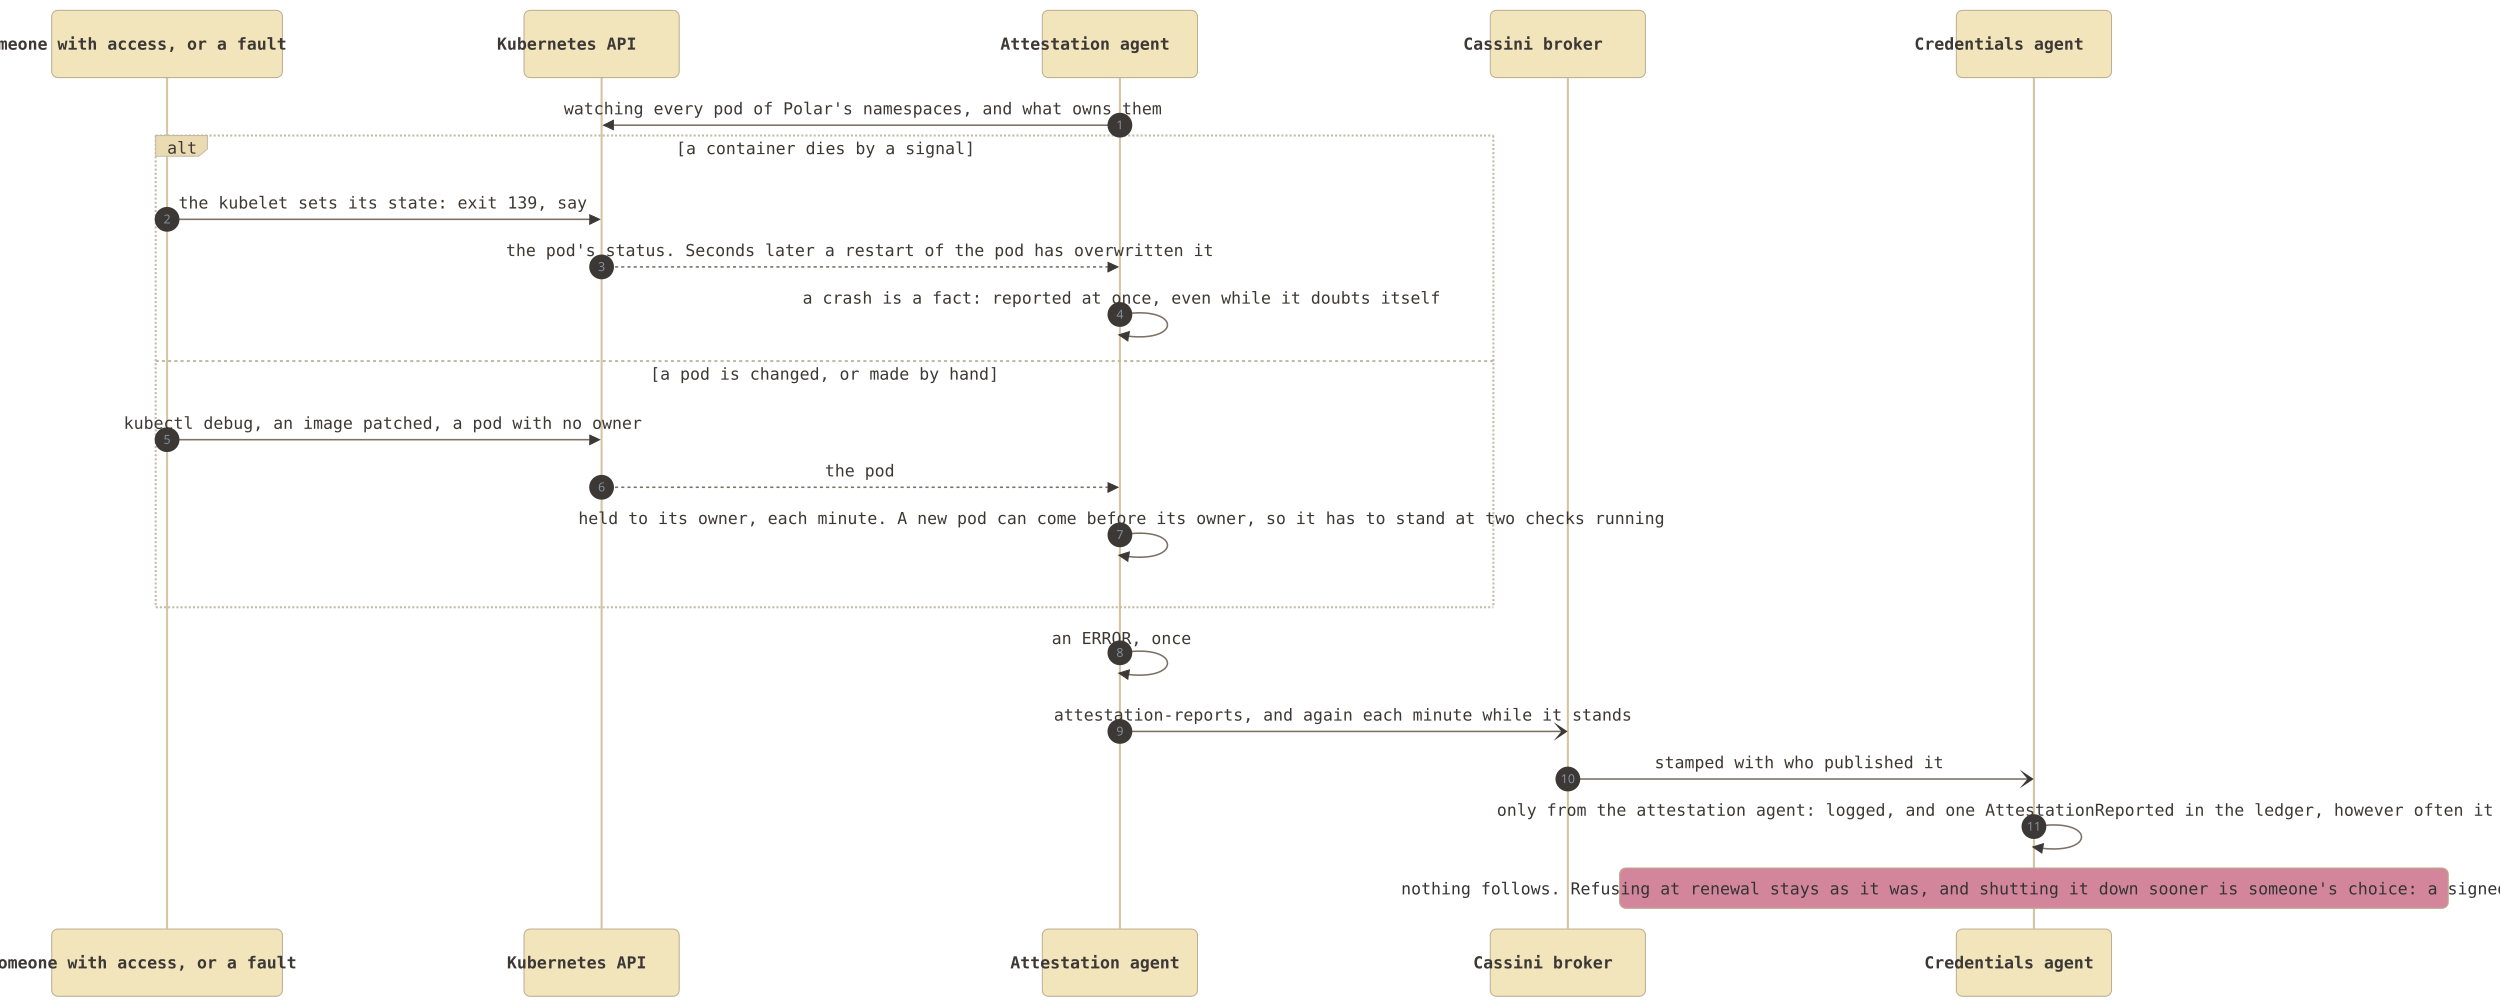
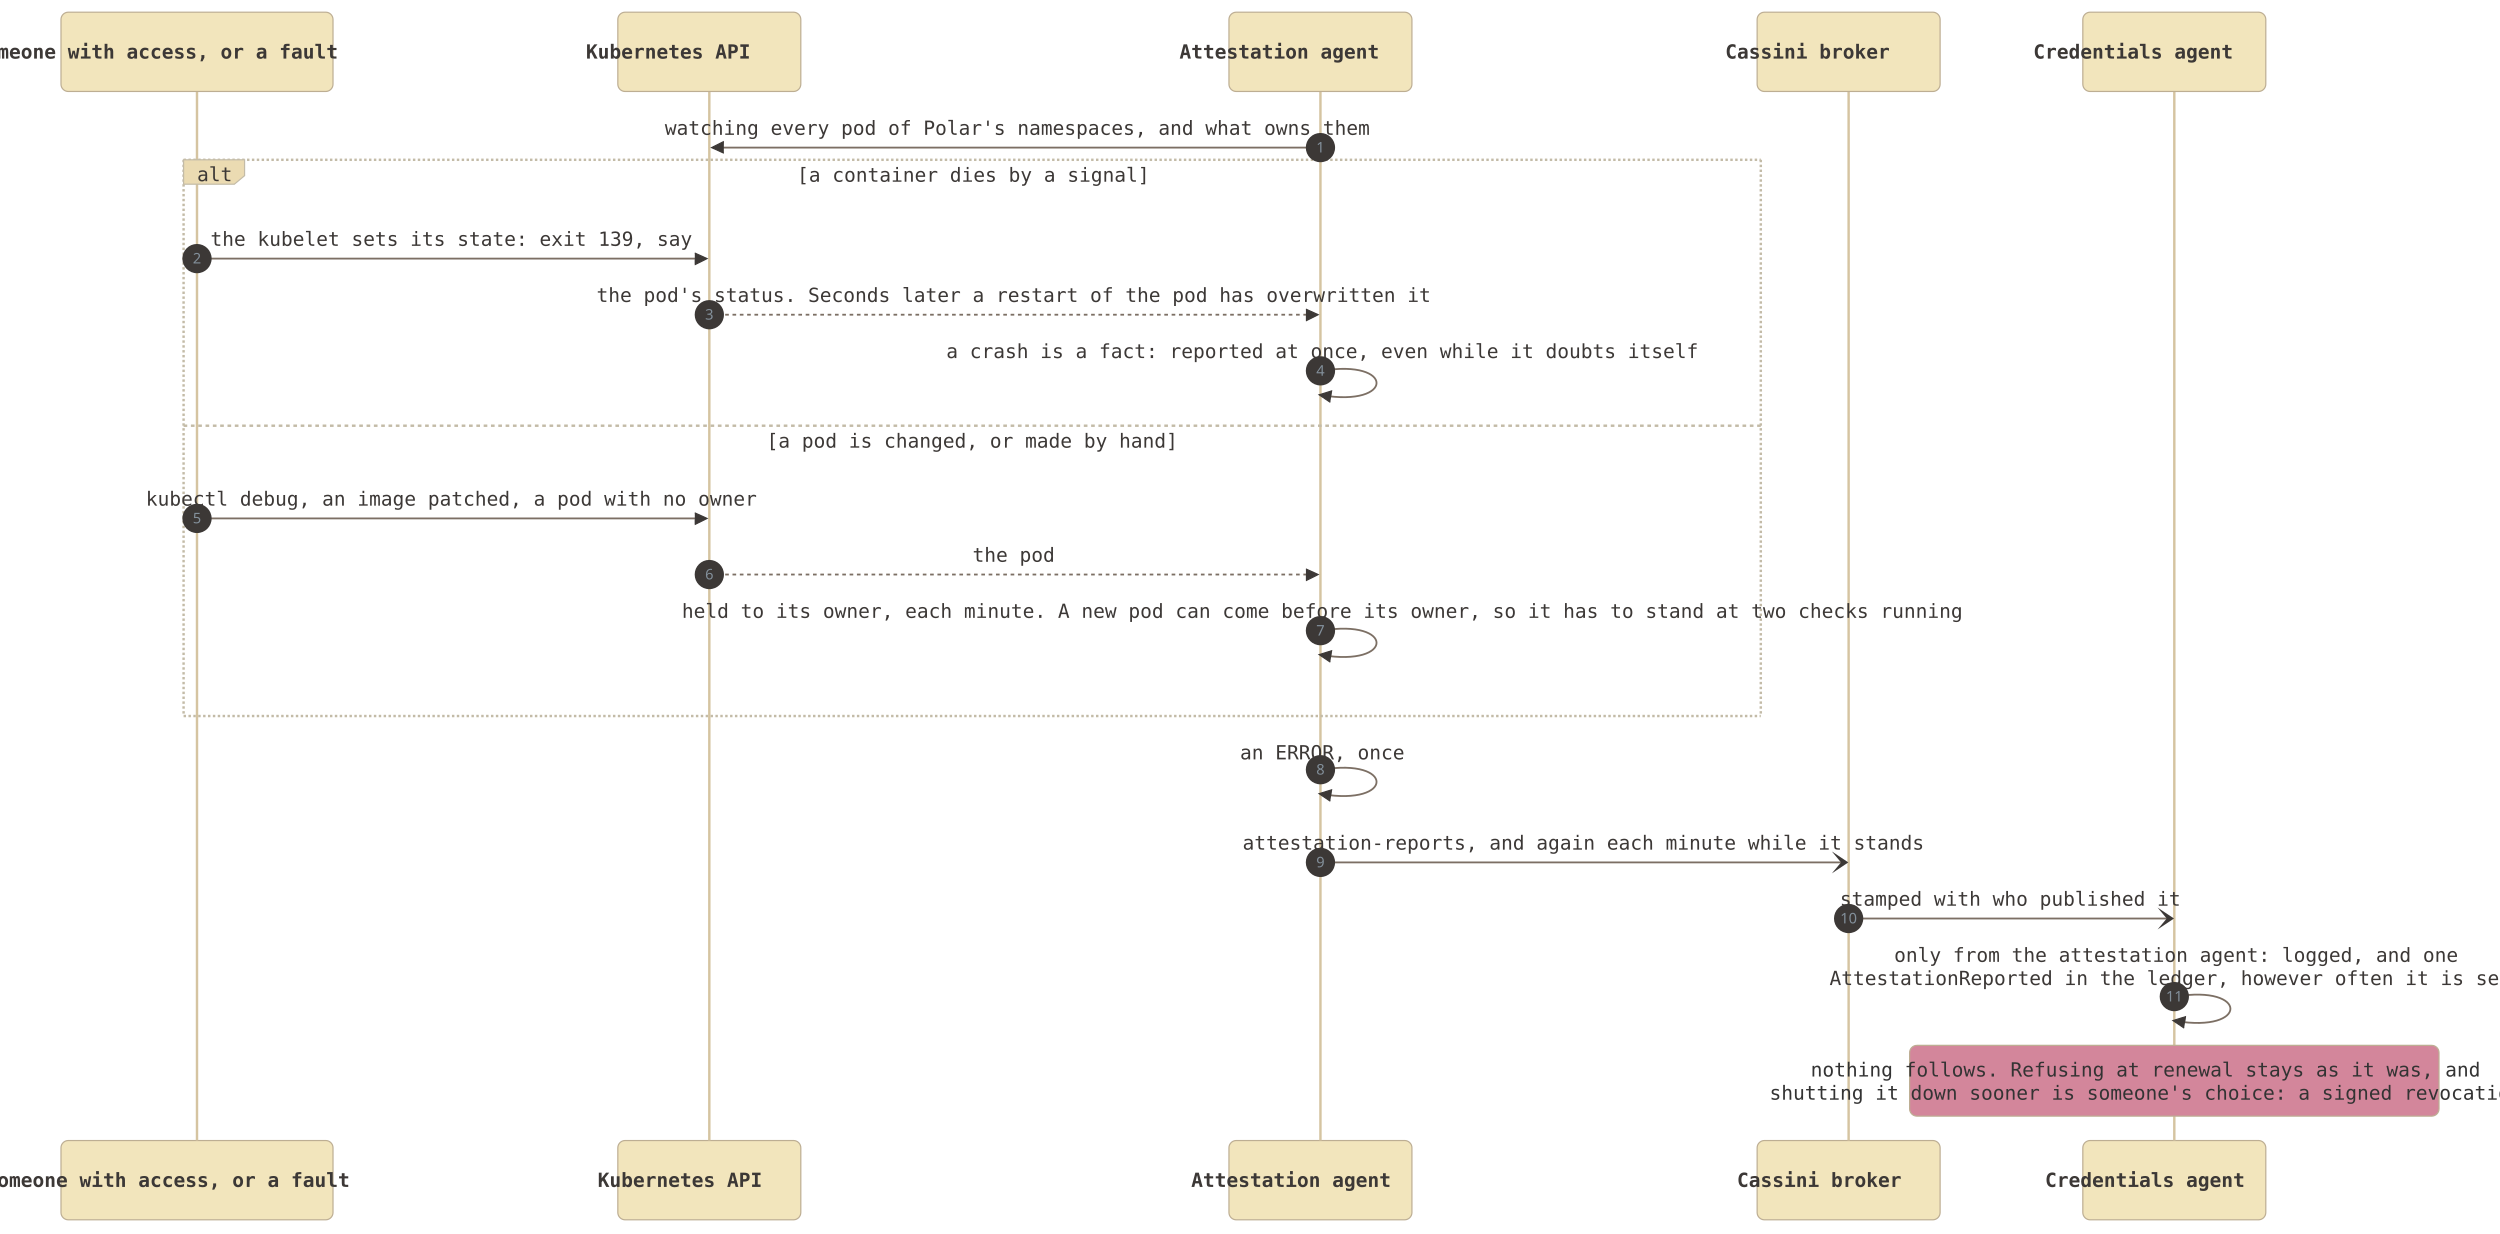
- <svg xmlns="http://www.w3.org/2000/svg" xml:space="preserve" id="my-svg" width="100%" style="max-width: 2416.5px; background-color: white;" viewBox="-50 -10 2416.5 974" role="graphics-document document" aria-roledescription="sequence">
-   <g>
-     <rect x="1841" y="888" fill="#eaeaea" stroke="#666" width="150" height="65" name="CA" rx="3" ry="3" class="actor actor-bottom" />
-     <text x="1916" y="920.5" dominant-baseline="central" alignment-baseline="central" class="actor actor-box" style="text-anchor: middle; font-size: 16px; font-weight: 400;">
-       <tspan x="1916" dy="0">Credentials agent</tspan>
-     </text>
-   </g>
-   <g>
-     <rect x="1390.5" y="888" fill="#eaeaea" stroke="#666" width="150" height="65" name="Bk" rx="3" ry="3" class="actor actor-bottom" />
-     <text x="1465.5" y="920.5" dominant-baseline="central" alignment-baseline="central" class="actor actor-box" style="text-anchor: middle; font-size: 16px; font-weight: 400;">
+ <svg xmlns="http://www.w3.org/2000/svg" xml:space="preserve" id="my-svg" width="100%" style="max-width: 2049.5px; background-color: white;" viewBox="-50 -10 2049.5 1011" role="graphics-document document" aria-roledescription="sequence">
+   <g>
+     <rect x="1657.5" y="925" fill="#eaeaea" stroke="#666" width="150" height="65" name="CA" rx="3" ry="3" class="actor actor-bottom" />
+     <text x="1732.5" y="957.5" dominant-baseline="central" alignment-baseline="central" class="actor actor-box" style="text-anchor: middle; font-size: 16px; font-weight: 400;">
+       <tspan x="1732.5" dy="0">Credentials agent</tspan>
+     </text>
+   </g>
+   <g>
+     <rect x="1390.5" y="925" fill="#eaeaea" stroke="#666" width="150" height="65" name="Bk" rx="3" ry="3" class="actor actor-bottom" />
+     <text x="1465.5" y="957.5" dominant-baseline="central" alignment-baseline="central" class="actor actor-box" style="text-anchor: middle; font-size: 16px; font-weight: 400;">
      <tspan x="1465.5" dy="0">Cassini broker</tspan>
    </text>
  </g>
  <g>
-     <rect x="957.5" y="888" fill="#eaeaea" stroke="#666" width="150" height="65" name="Att" rx="3" ry="3" class="actor actor-bottom" />
-     <text x="1032.5" y="920.5" dominant-baseline="central" alignment-baseline="central" class="actor actor-box" style="text-anchor: middle; font-size: 16px; font-weight: 400;">
+     <rect x="957.5" y="925" fill="#eaeaea" stroke="#666" width="150" height="65" name="Att" rx="3" ry="3" class="actor actor-bottom" />
+     <text x="1032.5" y="957.5" dominant-baseline="central" alignment-baseline="central" class="actor actor-box" style="text-anchor: middle; font-size: 16px; font-weight: 400;">
      <tspan x="1032.5" dy="0">Attestation agent</tspan>
    </text>
  </g>
  <g>
-     <rect x="456.5" y="888" fill="#eaeaea" stroke="#666" width="150" height="65" name="API" rx="3" ry="3" class="actor actor-bottom" />
-     <text x="531.5" y="920.5" dominant-baseline="central" alignment-baseline="central" class="actor actor-box" style="text-anchor: middle; font-size: 16px; font-weight: 400;">
+     <rect x="456.5" y="925" fill="#eaeaea" stroke="#666" width="150" height="65" name="API" rx="3" ry="3" class="actor actor-bottom" />
+     <text x="531.5" y="957.5" dominant-baseline="central" alignment-baseline="central" class="actor actor-box" style="text-anchor: middle; font-size: 16px; font-weight: 400;">
      <tspan x="531.5" dy="0">Kubernetes API</tspan>
    </text>
  </g>
  <g>
-     <rect x="0" y="888" fill="#eaeaea" stroke="#666" width="223" height="65" name="Op" rx="3" ry="3" class="actor actor-bottom" />
-     <text x="111.5" y="920.5" dominant-baseline="central" alignment-baseline="central" class="actor actor-box" style="text-anchor: middle; font-size: 16px; font-weight: 400;">
+     <rect x="0" y="925" fill="#eaeaea" stroke="#666" width="223" height="65" name="Op" rx="3" ry="3" class="actor actor-bottom" />
+     <text x="111.5" y="957.5" dominant-baseline="central" alignment-baseline="central" class="actor actor-box" style="text-anchor: middle; font-size: 16px; font-weight: 400;">
      <tspan x="111.5" dy="0">Someone with access, or a fault</tspan>
    </text>
  </g>
  <g>
-     <line id="actor4" x1="1916" y1="65" x2="1916" y2="888" class="actor-line 200" stroke-width="0.5px" stroke="#999" name="CA" data-et="life-line" data-id="CA" />
+     <line id="actor4" x1="1732.5" y1="65" x2="1732.5" y2="925" class="actor-line 200" stroke-width="0.5px" stroke="#999" name="CA" data-et="life-line" data-id="CA" />
    <g id="root-4" data-et="participant" data-type="participant" data-id="CA">
-       <rect x="1841" y="0" fill="#eaeaea" stroke="#666" width="150" height="65" name="CA" rx="3" ry="3" class="actor actor-top" />
-       <text x="1916" y="32.5" dominant-baseline="central" alignment-baseline="central" class="actor actor-box" style="text-anchor: middle; font-size: 16px; font-weight: 400;">
-         <tspan x="1916" dy="0">Credentials agent</tspan>
-       </text>
-     </g>
-   </g>
-   <g>
-     <line id="actor3" x1="1465.5" y1="65" x2="1465.5" y2="888" class="actor-line 200" stroke-width="0.5px" stroke="#999" name="Bk" data-et="life-line" data-id="Bk" />
+       <rect x="1657.5" y="0" fill="#eaeaea" stroke="#666" width="150" height="65" name="CA" rx="3" ry="3" class="actor actor-top" />
+       <text x="1732.5" y="32.5" dominant-baseline="central" alignment-baseline="central" class="actor actor-box" style="text-anchor: middle; font-size: 16px; font-weight: 400;">
+         <tspan x="1732.5" dy="0">Credentials agent</tspan>
+       </text>
+     </g>
+   </g>
+   <g>
+     <line id="actor3" x1="1465.5" y1="65" x2="1465.5" y2="925" class="actor-line 200" stroke-width="0.5px" stroke="#999" name="Bk" data-et="life-line" data-id="Bk" />
    <g id="root-3" data-et="participant" data-type="participant" data-id="Bk">
      <rect x="1390.5" y="0" fill="#eaeaea" stroke="#666" width="150" height="65" name="Bk" rx="3" ry="3" class="actor actor-top" />
      <text x="1465.5" y="32.5" dominant-baseline="central" alignment-baseline="central" class="actor actor-box" style="text-anchor: middle; font-size: 16px; font-weight: 400;">
        <tspan x="1465.5" dy="0">Cassini broker</tspan>
      </text>
    </g>
  </g>
  <g>
-     <line id="actor2" x1="1032.5" y1="65" x2="1032.5" y2="888" class="actor-line 200" stroke-width="0.5px" stroke="#999" name="Att" data-et="life-line" data-id="Att" />
+     <line id="actor2" x1="1032.5" y1="65" x2="1032.5" y2="925" class="actor-line 200" stroke-width="0.5px" stroke="#999" name="Att" data-et="life-line" data-id="Att" />
    <g id="root-2" data-et="participant" data-type="participant" data-id="Att">
      <rect x="957.5" y="0" fill="#eaeaea" stroke="#666" width="150" height="65" name="Att" rx="3" ry="3" class="actor actor-top" />
      <text x="1032.5" y="32.5" dominant-baseline="central" alignment-baseline="central" class="actor actor-box" style="text-anchor: middle; font-size: 16px; font-weight: 400;">
        <tspan x="1032.5" dy="0">Attestation agent</tspan>
      </text>
    </g>
  </g>
  <g>
-     <line id="actor1" x1="531.5" y1="65" x2="531.5" y2="888" class="actor-line 200" stroke-width="0.5px" stroke="#999" name="API" data-et="life-line" data-id="API" />
+     <line id="actor1" x1="531.5" y1="65" x2="531.5" y2="925" class="actor-line 200" stroke-width="0.5px" stroke="#999" name="API" data-et="life-line" data-id="API" />
    <g id="root-1" data-et="participant" data-type="participant" data-id="API">
      <rect x="456.5" y="0" fill="#eaeaea" stroke="#666" width="150" height="65" name="API" rx="3" ry="3" class="actor actor-top" />
      <text x="531.5" y="32.5" dominant-baseline="central" alignment-baseline="central" class="actor actor-box" style="text-anchor: middle; font-size: 16px; font-weight: 400;">
        <tspan x="531.5" dy="0">Kubernetes API</tspan>
      </text>
    </g>
  </g>
  <g>
-     <line id="actor0" x1="111.5" y1="65" x2="111.5" y2="888" class="actor-line 200" stroke-width="0.5px" stroke="#999" name="Op" data-et="life-line" data-id="Op" />
+     <line id="actor0" x1="111.5" y1="65" x2="111.5" y2="925" class="actor-line 200" stroke-width="0.5px" stroke="#999" name="Op" data-et="life-line" data-id="Op" />
    <g id="root-0" data-et="participant" data-type="participant" data-id="Op">
      <rect x="0" y="0" fill="#eaeaea" stroke="#666" width="223" height="65" name="Op" rx="3" ry="3" class="actor actor-top" />
      <text x="111.5" y="32.5" dominant-baseline="central" alignment-baseline="central" class="actor actor-box" style="text-anchor: middle; font-size: 16px; font-weight: 400;">
        <tspan x="111.5" dy="0">Someone with access, or a fault</tspan>
      </text>
    </g>
  </g>
  <style>#my-svg{font-family:monospace;font-size:16px;fill:#3c3836;}@keyframes edge-animation-frame{from{stroke-dashoffset:0;}}@keyframes dash{to{stroke-dashoffset:0;}}#my-svg .edge-animation-slow{stroke-dasharray:9,5!important;stroke-dashoffset:900;animation:dash 50s linear infinite;stroke-linecap:round;}#my-svg .edge-animation-fast{stroke-dasharray:9,5!important;stroke-dashoffset:900;animation:dash 20s linear infinite;stroke-linecap:round;}#my-svg .error-icon{fill:#f2e5bc;}#my-svg .error-text{fill:#0d1a43;stroke:#0d1a43;}#my-svg .edge-thickness-normal{stroke-width:1px;}#my-svg .edge-thickness-thick{stroke-width:3.5px;}#my-svg .edge-pattern-solid{stroke-dasharray:0;}#my-svg .edge-thickness-invisible{stroke-width:0;fill:none;}#my-svg .edge-pattern-dashed{stroke-dasharray:3;}#my-svg .edge-pattern-dotted{stroke-dasharray:2;}#my-svg .marker{fill:#7c6f64;stroke:#7c6f64;}#my-svg .marker.cross{stroke:#7c6f64;}#my-svg svg{font-family:monospace;font-size:16px;}#my-svg p{margin:0;}#my-svg .actor{stroke:hsl(43.158, 18.763%, 70.98%);fill:#ebdbb2;stroke-width:1;}#my-svg rect.actor.outer-path[data-look="neo"]{filter:drop-shadow( 1px 2px 2px rgba(185,185,185,1));}#my-svg rect.note[data-look="neo"]{stroke:hsl(52.683, 60%, 73.922%);fill:#fff5ad;filter:drop-shadow( 1px 2px 2px rgba(185,185,185,1));}#my-svg text.actor&gt;tspan{fill:#3c3836;stroke:none;}#my-svg .actor-line{stroke:hsl(43.158, 18.763%, 70.98%);}#my-svg .innerArc{stroke-width:1.5;stroke-dasharray:none;}#my-svg .messageLine0{stroke-width:1.5;stroke-dasharray:none;stroke:#3c3836;}#my-svg .messageLine1{stroke-width:1.5;stroke-dasharray:2,2;stroke:#3c3836;}#my-svg [id$="-arrowhead"] path{fill:#3c3836;stroke:#3c3836;}#my-svg .sequenceNumber{fill:#83909b;}#my-svg [id$="-sequencenumber"]{fill:#3c3836;}#my-svg [id$="-crosshead"] path{fill:#3c3836;stroke:#3c3836;}#my-svg .messageText{fill:#3c3836;stroke:none;}#my-svg .labelBox{stroke:hsl(43.158, 18.763%, 70.98%);fill:#ebdbb2;filter:none;}#my-svg .labelText,#my-svg .labelText&gt;tspan{fill:#3c3836;stroke:none;}#my-svg .loopText,#my-svg .loopText&gt;tspan{fill:#3c3836;stroke:none;}#my-svg .sectionTitle,#my-svg .sectionTitle&gt;tspan{fill:#3c3836;stroke:none;}#my-svg .loopLine{stroke-width:2px;stroke-dasharray:2,2;stroke:hsl(43.158, 18.763%, 70.98%);fill:hsl(43.158, 18.763%, 70.98%);}#my-svg .note{stroke:hsl(52.683, 60%, 73.922%);fill:#fff5ad;}#my-svg .noteText,#my-svg .noteText&gt;tspan{fill:#333;stroke:none;font-weight:normal;}#my-svg .activation0{fill:hsl(-76.842, 58.763%, 80.98%);stroke:hsl(-76.842, 58.763%, 70.98%);}#my-svg .activation1{fill:hsl(-76.842, 58.763%, 80.98%);stroke:hsl(-76.842, 58.763%, 70.98%);}#my-svg .activation2{fill:hsl(-76.842, 58.763%, 80.98%);stroke:hsl(-76.842, 58.763%, 70.98%);}#my-svg .actorPopupMenu{position:absolute;}#my-svg .actorPopupMenuPanel{position:absolute;fill:#ebdbb2;box-shadow:0px 8px 16px 0px rgba(0,0,0,0.2);filter:drop-shadow(3px 5px 2px rgb(0 0 0 / 0.4));}#my-svg .actor-man circle,#my-svg line{fill:#ebdbb2;stroke-width:2px;}#my-svg g rect.rect{filter:drop-shadow( 1px 2px 2px rgba(185,185,185,1));stroke:hsl(43.158, 18.763%, 70.98%);}#my-svg .node .neo-node{stroke:hsl(43.158, 18.763%, 70.98%);}#my-svg [data-look="neo"].node rect,#my-svg [data-look="neo"].cluster rect,#my-svg [data-look="neo"].node polygon{stroke:url(#my-svg-gradient);filter:drop-shadow( 1px 2px 2px rgba(185,185,185,1));}#my-svg [data-look="neo"].swimlane.cluster rect{filter:none;}#my-svg [data-look="neo"].node path{stroke:url(#my-svg-gradient);stroke-width:1px;}#my-svg [data-look="neo"].node .outer-path{filter:drop-shadow( 1px 2px 2px rgba(185,185,185,1));}#my-svg [data-look="neo"].node .neo-line path{stroke:hsl(43.158, 18.763%, 70.98%);filter:none;}#my-svg [data-look="neo"].node circle{stroke:url(#my-svg-gradient);filter:drop-shadow( 1px 2px 2px rgba(185,185,185,1));}#my-svg [data-look="neo"].node circle .state-start{fill:#000000;}#my-svg [data-look="neo"].icon-shape .icon{fill:url(#my-svg-gradient);filter:drop-shadow( 1px 2px 2px rgba(185,185,185,1));}#my-svg [data-look="neo"].icon-shape .icon-neo path{stroke:url(#my-svg-gradient);filter:drop-shadow( 1px 2px 2px rgba(185,185,185,1));}#my-svg :root{--mermaid-font-family:"trebuchet ms",verdana,arial,sans-serif;}</style>
  <g />
  <defs>
    <symbol id="my-svg-computer" width="24" height="24">
      <path transform="scale(.5)" d="M2 2v13h20v-13h-20zm18 11h-16v-9h16v9zm-10.228 6l.466-1h3.524l.467 1h-4.457zm14.228 3h-24l2-6h2.104l-1.33 4h18.45l-1.297-4h2.073l2 6zm-5-10h-14v-7h14v7z" />
    </symbol>
  </defs>
  <defs>
    <symbol id="my-svg-database" fill-rule="evenodd" clip-rule="evenodd">
      <path transform="scale(.5)" d="M12.258.001l.256.004.255.005.253.008.251.01.249.012.247.015.246.016.242.019.241.02.239.023.236.024.233.027.231.028.229.031.225.032.223.034.22.036.217.038.214.04.211.041.208.043.205.045.201.046.198.048.194.05.191.051.187.053.183.054.18.056.175.057.172.059.168.06.163.061.16.063.155.064.15.066.074.033.073.033.071.034.07.034.069.035.068.035.067.035.066.035.064.036.064.036.062.036.06.036.06.037.058.037.058.037.055.038.055.038.053.038.052.038.051.039.05.039.048.039.047.039.045.04.044.04.043.04.041.04.04.041.039.041.037.041.036.041.034.041.033.042.032.042.03.042.029.042.027.042.026.043.024.043.023.043.021.043.02.043.018.044.017.043.015.044.013.044.012.044.011.045.009.044.007.045.006.045.004.045.002.045.001.045v17l-.001.045-.002.045-.004.045-.006.045-.007.045-.009.044-.011.045-.012.044-.013.044-.015.044-.017.043-.018.044-.02.043-.021.043-.023.043-.024.043-.026.043-.027.042-.029.042-.03.042-.032.042-.033.042-.034.041-.036.041-.037.041-.039.041-.04.041-.041.04-.043.04-.044.04-.045.04-.047.039-.048.039-.05.039-.051.039-.052.038-.053.038-.055.038-.055.038-.058.037-.058.037-.06.037-.06.036-.062.036-.064.036-.064.036-.066.035-.067.035-.068.035-.069.035-.07.034-.071.034-.073.033-.074.033-.15.066-.155.064-.16.063-.163.061-.168.06-.172.059-.175.057-.18.056-.183.054-.187.053-.191.051-.194.05-.198.048-.201.046-.205.045-.208.043-.211.041-.214.04-.217.038-.22.036-.223.034-.225.032-.229.031-.231.028-.233.027-.236.024-.239.023-.241.02-.242.019-.246.016-.247.015-.249.012-.251.01-.253.008-.255.005-.256.004-.258.001-.258-.001-.256-.004-.255-.005-.253-.008-.251-.01-.249-.012-.247-.015-.245-.016-.243-.019-.241-.02-.238-.023-.236-.024-.234-.027-.231-.028-.228-.031-.226-.032-.223-.034-.22-.036-.217-.038-.214-.04-.211-.041-.208-.043-.204-.045-.201-.046-.198-.048-.195-.05-.19-.051-.187-.053-.184-.054-.179-.056-.176-.057-.172-.059-.167-.06-.164-.061-.159-.063-.155-.064-.151-.066-.074-.033-.072-.033-.072-.034-.07-.034-.069-.035-.068-.035-.067-.035-.066-.035-.064-.036-.063-.036-.062-.036-.061-.036-.06-.037-.058-.037-.057-.037-.056-.038-.055-.038-.053-.038-.052-.038-.051-.039-.049-.039-.049-.039-.046-.039-.046-.04-.044-.04-.043-.04-.041-.04-.04-.041-.039-.041-.037-.041-.036-.041-.034-.041-.033-.042-.032-.042-.03-.042-.029-.042-.027-.042-.026-.043-.024-.043-.023-.043-.021-.043-.02-.043-.018-.044-.017-.043-.015-.044-.013-.044-.012-.044-.011-.045-.009-.044-.007-.045-.006-.045-.004-.045-.002-.045-.001-.045v-17l.001-.045.002-.045.004-.045.006-.045.007-.045.009-.044.011-.045.012-.044.013-.044.015-.044.017-.043.018-.044.02-.043.021-.043.023-.043.024-.043.026-.043.027-.042.029-.042.03-.042.032-.042.033-.042.034-.041.036-.041.037-.041.039-.041.04-.041.041-.04.043-.04.044-.04.046-.04.046-.039.049-.039.049-.039.051-.039.052-.038.053-.038.055-.038.056-.038.057-.037.058-.037.06-.037.061-.036.062-.036.063-.036.064-.036.066-.035.067-.035.068-.035.069-.035.07-.034.072-.034.072-.033.074-.033.151-.066.155-.064.159-.063.164-.061.167-.06.172-.059.176-.057.179-.056.184-.054.187-.053.19-.051.195-.05.198-.048.201-.046.204-.045.208-.043.211-.041.214-.04.217-.038.22-.036.223-.034.226-.032.228-.031.231-.028.234-.027.236-.024.238-.023.241-.02.243-.019.245-.016.247-.015.249-.012.251-.01.253-.008.255-.005.256-.004.258-.001.258.001zm-9.258 20.499v.01l.001.021.003.021.004.022.005.021.006.022.007.022.009.023.01.022.011.023.012.023.013.023.015.023.016.024.017.023.018.024.019.024.021.024.022.025.023.024.024.025.052.049.056.05.061.051.066.051.07.051.075.051.079.052.084.052.088.052.092.052.097.052.102.051.105.052.11.052.114.051.119.051.123.051.127.05.131.05.135.05.139.048.144.049.147.047.152.047.155.047.16.045.163.045.167.043.171.043.176.041.178.041.183.039.187.039.19.037.194.035.197.035.202.033.204.031.209.03.212.029.216.027.219.025.222.024.226.021.23.02.233.018.236.016.24.015.243.012.246.01.249.008.253.005.256.004.259.001.26-.001.257-.004.254-.005.25-.008.247-.011.244-.012.241-.014.237-.016.233-.018.231-.021.226-.021.224-.024.22-.026.216-.027.212-.028.21-.031.205-.031.202-.034.198-.034.194-.036.191-.037.187-.039.183-.04.179-.04.175-.042.172-.043.168-.044.163-.045.16-.046.155-.046.152-.047.148-.048.143-.049.139-.049.136-.05.131-.05.126-.05.123-.051.118-.052.114-.051.11-.052.106-.052.101-.052.096-.052.092-.052.088-.053.083-.051.079-.052.074-.052.07-.051.065-.051.06-.051.056-.05.051-.05.023-.024.023-.025.021-.024.02-.024.019-.024.018-.024.017-.024.015-.023.014-.024.013-.023.012-.023.01-.023.01-.022.008-.022.006-.022.006-.022.004-.022.004-.021.001-.021.001-.021v-4.127l-.077.055-.08.053-.083.054-.085.053-.087.052-.09.052-.093.051-.095.05-.097.05-.1.049-.102.049-.105.048-.106.047-.109.047-.111.046-.114.045-.115.045-.118.044-.12.043-.122.042-.124.042-.126.041-.128.04-.13.04-.132.038-.134.038-.135.037-.138.037-.139.035-.142.035-.143.034-.144.033-.147.032-.148.031-.15.03-.151.03-.153.029-.154.027-.156.027-.158.026-.159.025-.161.024-.162.023-.163.022-.165.021-.166.02-.167.019-.169.018-.169.017-.171.016-.173.015-.173.014-.175.013-.175.012-.177.011-.178.01-.179.008-.179.008-.181.006-.182.005-.182.004-.184.003-.184.002h-.37l-.184-.002-.184-.003-.182-.004-.182-.005-.181-.006-.179-.008-.179-.008-.178-.01-.176-.011-.176-.012-.175-.013-.173-.014-.172-.015-.171-.016-.17-.017-.169-.018-.167-.019-.166-.02-.165-.021-.163-.022-.162-.023-.161-.024-.159-.025-.157-.026-.156-.027-.155-.027-.153-.029-.151-.03-.15-.03-.148-.031-.146-.032-.145-.033-.143-.034-.141-.035-.14-.035-.137-.037-.136-.037-.134-.038-.132-.038-.13-.04-.128-.04-.126-.041-.124-.042-.122-.042-.12-.044-.117-.043-.116-.045-.113-.045-.112-.046-.109-.047-.106-.047-.105-.048-.102-.049-.1-.049-.097-.05-.095-.05-.093-.052-.09-.051-.087-.052-.085-.053-.083-.054-.08-.054-.077-.054v4.127zm0-5.654v.011l.001.021.003.021.004.021.005.022.006.022.007.022.009.022.01.022.011.023.012.023.013.023.015.024.016.023.017.024.018.024.019.024.021.024.022.024.023.025.024.024.052.05.056.05.061.05.066.051.07.051.075.052.079.051.084.052.088.052.092.052.097.052.102.052.105.052.11.051.114.051.119.052.123.05.127.051.131.05.135.049.139.049.144.048.147.048.152.047.155.046.16.045.163.045.167.044.171.042.176.042.178.04.183.04.187.038.19.037.194.036.197.034.202.033.204.032.209.03.212.028.216.027.219.025.222.024.226.022.23.02.233.018.236.016.24.014.243.012.246.01.249.008.253.006.256.003.259.001.26-.001.257-.003.254-.006.25-.008.247-.01.244-.012.241-.015.237-.016.233-.018.231-.02.226-.022.224-.024.22-.025.216-.027.212-.029.21-.03.205-.032.202-.033.198-.035.194-.036.191-.037.187-.039.183-.039.179-.041.175-.042.172-.043.168-.044.163-.045.16-.045.155-.047.152-.047.148-.048.143-.048.139-.05.136-.049.131-.05.126-.051.123-.051.118-.051.114-.052.11-.052.106-.052.101-.052.096-.052.092-.052.088-.052.083-.052.079-.052.074-.051.07-.052.065-.051.06-.05.056-.051.051-.049.023-.025.023-.024.021-.025.02-.024.019-.024.018-.024.017-.024.015-.023.014-.023.013-.024.012-.022.01-.023.01-.023.008-.022.006-.022.006-.022.004-.021.004-.022.001-.021.001-.021v-4.139l-.077.054-.08.054-.083.054-.085.052-.087.053-.09.051-.093.051-.095.051-.097.05-.1.049-.102.049-.105.048-.106.047-.109.047-.111.046-.114.045-.115.044-.118.044-.12.044-.122.042-.124.042-.126.041-.128.04-.13.039-.132.039-.134.038-.135.037-.138.036-.139.036-.142.035-.143.033-.144.033-.147.033-.148.031-.15.03-.151.03-.153.028-.154.028-.156.027-.158.026-.159.025-.161.024-.162.023-.163.022-.165.021-.166.02-.167.019-.169.018-.169.017-.171.016-.173.015-.173.014-.175.013-.175.012-.177.011-.178.009-.179.009-.179.007-.181.007-.182.005-.182.004-.184.003-.184.002h-.37l-.184-.002-.184-.003-.182-.004-.182-.005-.181-.007-.179-.007-.179-.009-.178-.009-.176-.011-.176-.012-.175-.013-.173-.014-.172-.015-.171-.016-.17-.017-.169-.018-.167-.019-.166-.02-.165-.021-.163-.022-.162-.023-.161-.024-.159-.025-.157-.026-.156-.027-.155-.028-.153-.028-.151-.03-.15-.03-.148-.031-.146-.033-.145-.033-.143-.033-.141-.035-.14-.036-.137-.036-.136-.037-.134-.038-.132-.039-.13-.039-.128-.04-.126-.041-.124-.042-.122-.043-.12-.043-.117-.044-.116-.044-.113-.046-.112-.046-.109-.046-.106-.047-.105-.048-.102-.049-.1-.049-.097-.05-.095-.051-.093-.051-.09-.051-.087-.053-.085-.052-.083-.054-.08-.054-.077-.054v4.139zm0-5.666v.011l.001.02.003.022.004.021.005.022.006.021.007.022.009.023.01.022.011.023.012.023.013.023.015.023.016.024.017.024.018.023.019.024.021.025.022.024.023.024.024.025.052.05.056.05.061.05.066.051.07.051.075.052.079.051.084.052.088.052.092.052.097.052.102.052.105.051.11.052.114.051.119.051.123.051.127.05.131.05.135.05.139.049.144.048.147.048.152.047.155.046.16.045.163.045.167.043.171.043.176.042.178.04.183.04.187.038.19.037.194.036.197.034.202.033.204.032.209.03.212.028.216.027.219.025.222.024.226.021.23.02.233.018.236.017.24.014.243.012.246.01.249.008.253.006.256.003.259.001.26-.001.257-.003.254-.006.25-.008.247-.01.244-.013.241-.014.237-.016.233-.018.231-.02.226-.022.224-.024.22-.025.216-.027.212-.029.21-.03.205-.032.202-.033.198-.035.194-.036.191-.037.187-.039.183-.039.179-.041.175-.042.172-.043.168-.044.163-.045.16-.045.155-.047.152-.047.148-.048.143-.049.139-.049.136-.049.131-.051.126-.05.123-.051.118-.052.114-.051.11-.052.106-.052.101-.052.096-.052.092-.052.088-.052.083-.052.079-.052.074-.052.07-.051.065-.051.06-.051.056-.05.051-.049.023-.025.023-.025.021-.024.02-.024.019-.024.018-.024.017-.024.015-.023.014-.024.013-.023.012-.023.01-.022.01-.023.008-.022.006-.022.006-.022.004-.022.004-.021.001-.021.001-.021v-4.153l-.077.054-.08.054-.083.053-.085.053-.087.053-.09.051-.093.051-.095.051-.097.05-.1.049-.102.048-.105.048-.106.048-.109.046-.111.046-.114.046-.115.044-.118.044-.12.043-.122.043-.124.042-.126.041-.128.04-.13.039-.132.039-.134.038-.135.037-.138.036-.139.036-.142.034-.143.034-.144.033-.147.032-.148.032-.15.03-.151.03-.153.028-.154.028-.156.027-.158.026-.159.024-.161.024-.162.023-.163.023-.165.021-.166.02-.167.019-.169.018-.169.017-.171.016-.173.015-.173.014-.175.013-.175.012-.177.01-.178.01-.179.009-.179.007-.181.006-.182.006-.182.004-.184.003-.184.001-.185.001-.185-.001-.184-.001-.184-.003-.182-.004-.182-.006-.181-.006-.179-.007-.179-.009-.178-.01-.176-.01-.176-.012-.175-.013-.173-.014-.172-.015-.171-.016-.17-.017-.169-.018-.167-.019-.166-.02-.165-.021-.163-.023-.162-.023-.161-.024-.159-.024-.157-.026-.156-.027-.155-.028-.153-.028-.151-.03-.15-.03-.148-.032-.146-.032-.145-.033-.143-.034-.141-.034-.14-.036-.137-.036-.136-.037-.134-.038-.132-.039-.13-.039-.128-.041-.126-.041-.124-.041-.122-.043-.12-.043-.117-.044-.116-.044-.113-.046-.112-.046-.109-.046-.106-.048-.105-.048-.102-.048-.1-.05-.097-.049-.095-.051-.093-.051-.09-.052-.087-.052-.085-.053-.083-.053-.08-.054-.077-.054v4.153zm8.74-8.179l-.257.004-.254.005-.25.008-.247.011-.244.012-.241.014-.237.016-.233.018-.231.021-.226.022-.224.023-.22.026-.216.027-.212.028-.21.031-.205.032-.202.033-.198.034-.194.036-.191.038-.187.038-.183.04-.179.041-.175.042-.172.043-.168.043-.163.045-.16.046-.155.046-.152.048-.148.048-.143.048-.139.049-.136.05-.131.05-.126.051-.123.051-.118.051-.114.052-.11.052-.106.052-.101.052-.096.052-.092.052-.088.052-.083.052-.079.052-.074.051-.07.052-.065.051-.06.05-.056.05-.051.05-.023.025-.023.024-.021.024-.02.025-.019.024-.018.024-.017.023-.015.024-.014.023-.013.023-.012.023-.01.023-.01.022-.008.022-.006.023-.006.021-.004.022-.004.021-.001.021-.001.021.001.021.001.021.004.021.004.022.006.021.006.023.008.022.01.022.01.023.012.023.013.023.014.023.015.024.017.023.018.024.019.024.02.025.021.024.023.024.023.025.051.05.056.05.06.05.065.051.07.052.074.051.079.052.083.052.088.052.092.052.096.052.101.052.106.052.11.052.114.052.118.051.123.051.126.051.131.05.136.05.139.049.143.048.148.048.152.048.155.046.16.046.163.045.168.043.172.043.175.042.179.041.183.04.187.038.191.038.194.036.198.034.202.033.205.032.21.031.212.028.216.027.22.026.224.023.226.022.231.021.233.018.237.016.241.014.244.012.247.011.25.008.254.005.257.004.26.001.26-.001.257-.004.254-.005.25-.008.247-.011.244-.012.241-.014.237-.016.233-.018.231-.021.226-.022.224-.023.22-.026.216-.027.212-.028.21-.031.205-.032.202-.033.198-.034.194-.036.191-.038.187-.038.183-.04.179-.041.175-.042.172-.043.168-.043.163-.045.16-.046.155-.046.152-.048.148-.048.143-.048.139-.049.136-.05.131-.05.126-.051.123-.051.118-.051.114-.052.11-.052.106-.052.101-.052.096-.052.092-.052.088-.052.083-.052.079-.052.074-.051.07-.052.065-.051.06-.05.056-.05.051-.05.023-.025.023-.024.021-.024.02-.025.019-.024.018-.024.017-.023.015-.024.014-.023.013-.023.012-.023.01-.023.01-.022.008-.022.006-.023.006-.021.004-.022.004-.021.001-.021.001-.021-.001-.021-.001-.021-.004-.021-.004-.022-.006-.021-.006-.023-.008-.022-.01-.022-.01-.023-.012-.023-.013-.023-.014-.023-.015-.024-.017-.023-.018-.024-.019-.024-.02-.025-.021-.024-.023-.024-.023-.025-.051-.05-.056-.05-.06-.05-.065-.051-.07-.052-.074-.051-.079-.052-.083-.052-.088-.052-.092-.052-.096-.052-.101-.052-.106-.052-.11-.052-.114-.052-.118-.051-.123-.051-.126-.051-.131-.05-.136-.05-.139-.049-.143-.048-.148-.048-.152-.048-.155-.046-.16-.046-.163-.045-.168-.043-.172-.043-.175-.042-.179-.041-.183-.04-.187-.038-.191-.038-.194-.036-.198-.034-.202-.033-.205-.032-.21-.031-.212-.028-.216-.027-.22-.026-.224-.023-.226-.022-.231-.021-.233-.018-.237-.016-.241-.014-.244-.012-.247-.011-.25-.008-.254-.005-.257-.004-.26-.001-.26.001z" />
    </symbol>
  </defs>
  <defs>
    <symbol id="my-svg-clock" width="24" height="24">
      <path transform="scale(.5)" d="M12 2c5.514 0 10 4.486 10 10s-4.486 10-10 10-10-4.486-10-10 4.486-10 10-10zm0-2c-6.627 0-12 5.373-12 12s5.373 12 12 12 12-5.373 12-12-5.373-12-12-12zm5.848 12.459c.202.038.202.333.001.372-1.907.361-6.045 1.111-6.547 1.111-.719 0-1.301-.582-1.301-1.301 0-.512.77-5.447 1.125-7.445.034-.192.312-.181.343.014l.985 6.238 5.394 1.011z" />
    </symbol>
  </defs>
  <defs>
    <marker id="my-svg-arrowhead" refX="7.9" refY="5" markerUnits="userSpaceOnUse" markerWidth="12" markerHeight="12" orient="auto-start-reverse">
      <path d="M -1 0 L 10 5 L 0 10 z" />
    </marker>
  </defs>
  <defs>
    <marker id="my-svg-crosshead" markerWidth="15" markerHeight="8" orient="auto" refX="4" refY="4.5">
      <path fill="none" stroke="#000000" stroke-width="1pt" d="M 1,2 L 6,7 M 6,2 L 1,7" style="stroke-dasharray: 0, 0;" />
    </marker>
  </defs>
  <defs>
    <marker id="my-svg-filled-head" refX="15.5" refY="7" markerWidth="20" markerHeight="28" orient="auto">
      <path d="M 18,7 L9,13 L14,7 L9,1 Z" />
    </marker>
  </defs>
  <defs>
    <marker id="my-svg-sequencenumber" refX="15" refY="15" markerWidth="60" markerHeight="40" orient="auto">
      <circle cx="15" cy="15" r="6" />
    </marker>
  </defs>
  <defs>
    <marker id="my-svg-solidTopArrowHead" refX="7.9" refY="7.25" markerUnits="userSpaceOnUse" markerWidth="12" markerHeight="12" orient="auto-start-reverse">
      <path d="M 0 0 L 10 8 L 0 8 z" />
    </marker>
  </defs>
  <defs>
    <marker id="my-svg-solidBottomArrowHead" refX="7.9" refY="0.75" markerUnits="userSpaceOnUse" markerWidth="12" markerHeight="12" orient="auto-start-reverse">
      <path d="M 0 0 L 10 0 L 0 8 z" />
    </marker>
  </defs>
  <defs>
    <marker id="my-svg-stickTopArrowHead" refX="7.5" refY="7" markerUnits="userSpaceOnUse" markerWidth="12" markerHeight="12" orient="auto-start-reverse">
      <path d="M 0 0 L 7 7" stroke="black" stroke-width="1.5" fill="none" />
    </marker>
  </defs>
  <defs>
    <marker id="my-svg-stickBottomArrowHead" refX="7.5" refY="0" markerUnits="userSpaceOnUse" markerWidth="12" markerHeight="12" orient="auto-start-reverse">
      <path d="M 0 7 L 7 0" stroke="black" stroke-width="1.5" fill="none" />
    </marker>
  </defs>
  <g data-et="control-structure" data-id="i10">
    <line x1="100.5" y1="121" x2="1393.5" y2="121" class="loopLine" />
    <line x1="1393.5" y1="121" x2="1393.5" y2="577" class="loopLine" />
    <line x1="100.5" y1="577" x2="1393.5" y2="577" class="loopLine" />
    <line x1="100.5" y1="121" x2="100.5" y2="577" class="loopLine" />
    <line x1="100.5" y1="339" x2="1393.5" y2="339" class="loopLine" style="stroke-dasharray: 3, 3;" />
    <polygon points="100.5,121 150.5,121 150.5,134 142.1,141 100.5,141" class="labelBox" />
    <text x="126" y="134" text-anchor="middle" dominant-baseline="middle" alignment-baseline="middle" class="labelText" style="font-size: 16px; font-weight: 400;">alt</text>
    <text x="772" y="139" text-anchor="middle" class="loopText" style="font-size: 16px; font-weight: 400;">
      <tspan x="772">[a container dies by a signal]</tspan>
    </text>
    <text x="747" y="357" text-anchor="middle" class="sectionTitle" style="font-size: 16px; font-weight: 400;">[a pod is changed, or made by hand]</text>
  </g>
  <g data-et="note" data-id="i15">
-     <rect x="1515.5" y="829" fill="#EDF2AE" stroke="#666" width="801" height="39" class="note" />
-     <text x="1916" y="834" text-anchor="middle" dominant-baseline="middle" alignment-baseline="middle" class="noteText" dy="1em" style="font-size: 16px; font-weight: 400;">
-       <tspan x="1916">nothing follows. Refusing at renewal stays as it was, and shutting it down sooner is someone's choice: a signed revocation</tspan>
+     <rect x="1515.5" y="847" fill="#EDF2AE" stroke="#666" width="434" height="58" class="note" />
+     <text x="1733" y="852" text-anchor="middle" dominant-baseline="middle" alignment-baseline="middle" class="noteText" dy="1em" style="font-size: 16px; font-weight: 400;">
+       <tspan x="1733">nothing follows. Refusing at renewal stays as it was, and</tspan>
+     </text>
+     <text x="1733" y="871" text-anchor="middle" dominant-baseline="middle" alignment-baseline="middle" class="noteText" dy="1em" style="font-size: 16px; font-weight: 400;">
+       <tspan x="1733">shutting it down sooner is someone's choice: a signed revocation</tspan>
    </text>
  </g>
  <text x="784" y="80" text-anchor="middle" dominant-baseline="middle" alignment-baseline="middle" class="messageText" dy="1em" style="font-size: 16px; font-weight: 400;">watching every pod of Polar's namespaces, and what owns them</text>
  <line x1="1037.5" y1="111" x2="535.5" y2="111" class="messageLine0" data-et="message" data-id="i1" data-from="Att" data-to="API" stroke-width="2" stroke="none" marker-end="url(#my-svg-arrowhead)" style="fill: none;" />
  <line x1="1032.5" y1="111" x2="1032.5" y2="111" stroke-width="0" marker-start="url(#my-svg-sequencenumber)" />
  <text x="1032.5" y="115" font-family="sans-serif" font-size="12px" text-anchor="middle" class="sequenceNumber">1</text>
  <text x="320" y="171" text-anchor="middle" dominant-baseline="middle" alignment-baseline="middle" class="messageText" dy="1em" style="font-size: 16px; font-weight: 400;">the kubelet sets its state: exit 139, say</text>
  <line x1="118.5" y1="202" x2="527.5" y2="202" class="messageLine0" data-et="message" data-id="i3" data-from="Op" data-to="API" stroke-width="2" stroke="none" marker-end="url(#my-svg-arrowhead)" style="fill: none;" />
  <line x1="111.5" y1="202" x2="111.5" y2="202" stroke-width="0" marker-start="url(#my-svg-sequencenumber)" />
  <text x="111.5" y="206" font-family="sans-serif" font-size="12px" text-anchor="middle" class="sequenceNumber">2</text>
  <text x="781" y="217" text-anchor="middle" dominant-baseline="middle" alignment-baseline="middle" class="messageText" dy="1em" style="font-size: 16px; font-weight: 400;">the pod's status. Seconds later a restart of the pod has overwritten it</text>
  <line x1="538.5" y1="248" x2="1028.5" y2="248" class="messageLine1" data-et="message" data-id="i4" data-from="API" data-to="Att" stroke-width="2" stroke="none" marker-end="url(#my-svg-arrowhead)" style="stroke-dasharray: 3, 3; fill: none;" />
  <line x1="531.5" y1="248" x2="531.5" y2="248" stroke-width="0" marker-start="url(#my-svg-sequencenumber)" />
  <text x="531.5" y="252" font-family="sans-serif" font-size="12px" text-anchor="middle" class="sequenceNumber">3</text>
  <text x="1034" y="263" text-anchor="middle" dominant-baseline="middle" alignment-baseline="middle" class="messageText" dy="1em" style="font-size: 16px; font-weight: 400;">a crash is a fact: reported at once, even while it doubts itself</text>
  <path d="M 1033.5,294 C 1093.5,284 1093.5,324 1033.5,314" class="messageLine0" data-et="message" data-id="i5" data-from="Att" data-to="Att" stroke-width="2" stroke="none" marker-end="url(#my-svg-arrowhead)" x1="1039.5" style="fill: none;" />
  <line x1="1032.5" y1="294" x2="1032.5" y2="294" stroke-width="0" marker-start="url(#my-svg-sequencenumber)" />
  <text x="1032.5" y="298" font-family="sans-serif" font-size="12px" text-anchor="middle" class="sequenceNumber">4</text>
  <text x="320" y="384" text-anchor="middle" dominant-baseline="middle" alignment-baseline="middle" class="messageText" dy="1em" style="font-size: 16px; font-weight: 400;">kubectl debug, an image patched, a pod with no owner</text>
  <line x1="118.5" y1="415" x2="527.5" y2="415" class="messageLine0" data-et="message" data-id="i7" data-from="Op" data-to="API" stroke-width="2" stroke="none" marker-end="url(#my-svg-arrowhead)" style="fill: none;" />
  <line x1="111.5" y1="415" x2="111.5" y2="415" stroke-width="0" marker-start="url(#my-svg-sequencenumber)" />
  <text x="111.5" y="419" font-family="sans-serif" font-size="12px" text-anchor="middle" class="sequenceNumber">5</text>
  <text x="781" y="430" text-anchor="middle" dominant-baseline="middle" alignment-baseline="middle" class="messageText" dy="1em" style="font-size: 16px; font-weight: 400;">the pod</text>
  <line x1="538.5" y1="461" x2="1028.5" y2="461" class="messageLine1" data-et="message" data-id="i8" data-from="API" data-to="Att" stroke-width="2" stroke="none" marker-end="url(#my-svg-arrowhead)" style="stroke-dasharray: 3, 3; fill: none;" />
  <line x1="531.5" y1="461" x2="531.5" y2="461" stroke-width="0" marker-start="url(#my-svg-sequencenumber)" />
  <text x="531.5" y="465" font-family="sans-serif" font-size="12px" text-anchor="middle" class="sequenceNumber">6</text>
  <text x="1034" y="476" text-anchor="middle" dominant-baseline="middle" alignment-baseline="middle" class="messageText" dy="1em" style="font-size: 16px; font-weight: 400;">held to its owner, each minute. A new pod can come before its owner, so it has to stand at two checks running</text>
  <path d="M 1033.5,507 C 1093.5,497 1093.5,537 1033.5,527" class="messageLine0" data-et="message" data-id="i9" data-from="Att" data-to="Att" stroke-width="2" stroke="none" marker-end="url(#my-svg-arrowhead)" x1="1039.5" style="fill: none;" />
  <line x1="1032.5" y1="507" x2="1032.5" y2="507" stroke-width="0" marker-start="url(#my-svg-sequencenumber)" />
  <text x="1032.5" y="511" font-family="sans-serif" font-size="12px" text-anchor="middle" class="sequenceNumber">7</text>
  <text x="1034" y="592" text-anchor="middle" dominant-baseline="middle" alignment-baseline="middle" class="messageText" dy="1em" style="font-size: 16px; font-weight: 400;">an ERROR, once</text>
  <path d="M 1033.5,621 C 1093.5,611 1093.5,651 1033.5,641" class="messageLine0" data-et="message" data-id="i11" data-from="Att" data-to="Att" stroke-width="2" stroke="none" marker-end="url(#my-svg-arrowhead)" x1="1039.5" style="fill: none;" />
  <line x1="1032.5" y1="621" x2="1032.5" y2="621" stroke-width="0" marker-start="url(#my-svg-sequencenumber)" />
  <text x="1032.5" y="625" font-family="sans-serif" font-size="12px" text-anchor="middle" class="sequenceNumber">8</text>
  <text x="1248" y="666" text-anchor="middle" dominant-baseline="middle" alignment-baseline="middle" class="messageText" dy="1em" style="font-size: 16px; font-weight: 400;">attestation-reports, and again each minute while it stands</text>
  <line x1="1039.5" y1="697" x2="1461.5" y2="697" class="messageLine0" data-et="message" data-id="i12" data-from="Att" data-to="Bk" stroke-width="2" stroke="none" marker-end="url(#my-svg-filled-head)" style="fill: none;" />
  <line x1="1032.5" y1="697" x2="1032.5" y2="697" stroke-width="0" marker-start="url(#my-svg-sequencenumber)" />
  <text x="1032.5" y="701" font-family="sans-serif" font-size="12px" text-anchor="middle" class="sequenceNumber">9</text>
-   <text x="1689" y="712" text-anchor="middle" dominant-baseline="middle" alignment-baseline="middle" class="messageText" dy="1em" style="font-size: 16px; font-weight: 400;">stamped with who published it</text>
-   <line x1="1472.5" y1="743" x2="1912" y2="743" class="messageLine0" data-et="message" data-id="i13" data-from="Bk" data-to="CA" stroke-width="2" stroke="none" marker-end="url(#my-svg-filled-head)" style="fill: none;" />
+   <text x="1598" y="712" text-anchor="middle" dominant-baseline="middle" alignment-baseline="middle" class="messageText" dy="1em" style="font-size: 16px; font-weight: 400;">stamped with who published it</text>
+   <line x1="1472.5" y1="743" x2="1728.5" y2="743" class="messageLine0" data-et="message" data-id="i13" data-from="Bk" data-to="CA" stroke-width="2" stroke="none" marker-end="url(#my-svg-filled-head)" style="fill: none;" />
  <line x1="1465.5" y1="743" x2="1465.5" y2="743" stroke-width="0" marker-start="url(#my-svg-sequencenumber)" />
  <text x="1465.5" y="747" font-family="sans-serif" font-size="12px" text-anchor="middle" class="sequenceNumber">10</text>
-   <text x="1917" y="758" text-anchor="middle" dominant-baseline="middle" alignment-baseline="middle" class="messageText" dy="1em" style="font-size: 16px; font-weight: 400;">only from the attestation agent: logged, and one AttestationReported in the ledger, however often it is sent</text>
-   <path d="M 1917,789 C 1977,779 1977,819 1917,809" class="messageLine0" data-et="message" data-id="i14" data-from="CA" data-to="CA" stroke-width="2" stroke="none" marker-end="url(#my-svg-arrowhead)" x1="1923" style="fill: none;" />
-   <line x1="1916" y1="789" x2="1916" y2="789" stroke-width="0" marker-start="url(#my-svg-sequencenumber)" />
-   <text x="1916" y="793" font-family="sans-serif" font-size="12px" text-anchor="middle" class="sequenceNumber">11</text>
+   <text x="1734" y="758" text-anchor="middle" dominant-baseline="middle" alignment-baseline="middle" class="messageText" dy="1em" style="font-size: 16px; font-weight: 400;">only from the attestation agent: logged, and one</text>
+   <text x="1734" y="777" text-anchor="middle" dominant-baseline="middle" alignment-baseline="middle" class="messageText" dy="1em" style="font-size: 16px; font-weight: 400;">AttestationReported in the ledger, however often it is sent</text>
+   <path d="M 1733.5,807 C 1793.5,797 1793.5,837 1733.5,827" class="messageLine0" data-et="message" data-id="i14" data-from="CA" data-to="CA" stroke-width="2" stroke="none" marker-end="url(#my-svg-arrowhead)" x1="1739.5" style="fill: none;" />
+   <line x1="1732.5" y1="807" x2="1732.5" y2="807" stroke-width="0" marker-start="url(#my-svg-sequencenumber)" />
+   <text x="1732.5" y="811" font-family="sans-serif" font-size="12px" text-anchor="middle" class="sequenceNumber">11</text>
  <style>/*
   ACE Tool

   Copyright 2026 Carnegie Mellon University.

   NO WARRANTY. THIS CARNEGIE MELLON UNIVERSITY AND SOFTWARE ENGINEERING INSTITUTE MATERIAL IS
   FURNISHED ON AN "AS-IS" BASIS. CARNEGIE MELLON UNIVERSITY MAKES NO WARRANTIES OF ANY KIND, EITHER
   EXPRESSED OR IMPLIED, AS TO ANY MATTER INCLUDING, BUT NOT LIMITED TO, WARRANTY OF FITNESS FOR
   PURPOSE OR MERCHANTABILITY, EXCLUSIVITY, OR RESULTS OBTAINED FROM USE OF THE MATERIAL. CARNEGIE
   MELLON UNIVERSITY DOES NOT MAKE ANY WARRANTY OF ANY KIND WITH RESPECT TO FREEDOM FROM PATENT,
   TRADEMARK, OR COPYRIGHT INFRINGEMENT.

   Licensed under a MIT (SEI)-style license, please see license.txt or contact
   permission@sei.cmu.edu for full terms.

   [DISTRIBUTION STATEMENT A] This material has been approved for public release and unlimited
   distribution.  Please see Copyright notice for non-US Government use and distribution.

   This Software includes and/or makes use of Third-Party Software each subject to its own license.

   DM26-0670
*/

/* Participant boxes */
.actor {
  fill: #f2e5bc !important;
  stroke: #bdae93 !important;
  stroke-width: 1px;
  rx: 6;
  ry: 6;
}

text.actor {
  font-weight: 700 !important; /* bold actor labels */
  fill: #3c3836 !important;
}

/* Messages */
.messageLine0,
.messageLine1 {
  stroke-width: 1.5px !important;
  stroke: #7c6f64 !important;
}

/* Notes */
.note {
  fill: #d3869b !important;
  stroke: #bdae93 !important;
  rx: 6;
  ry: 6;
  font-style: italic;
  font-weight: 500;
}

/* Lifelines */
.actor-line {
  stroke: #d5c4a1 !important;
}

/* Arrows */
.marker {
  fill: #7c6f64 !important;
}
</style>
</svg>
